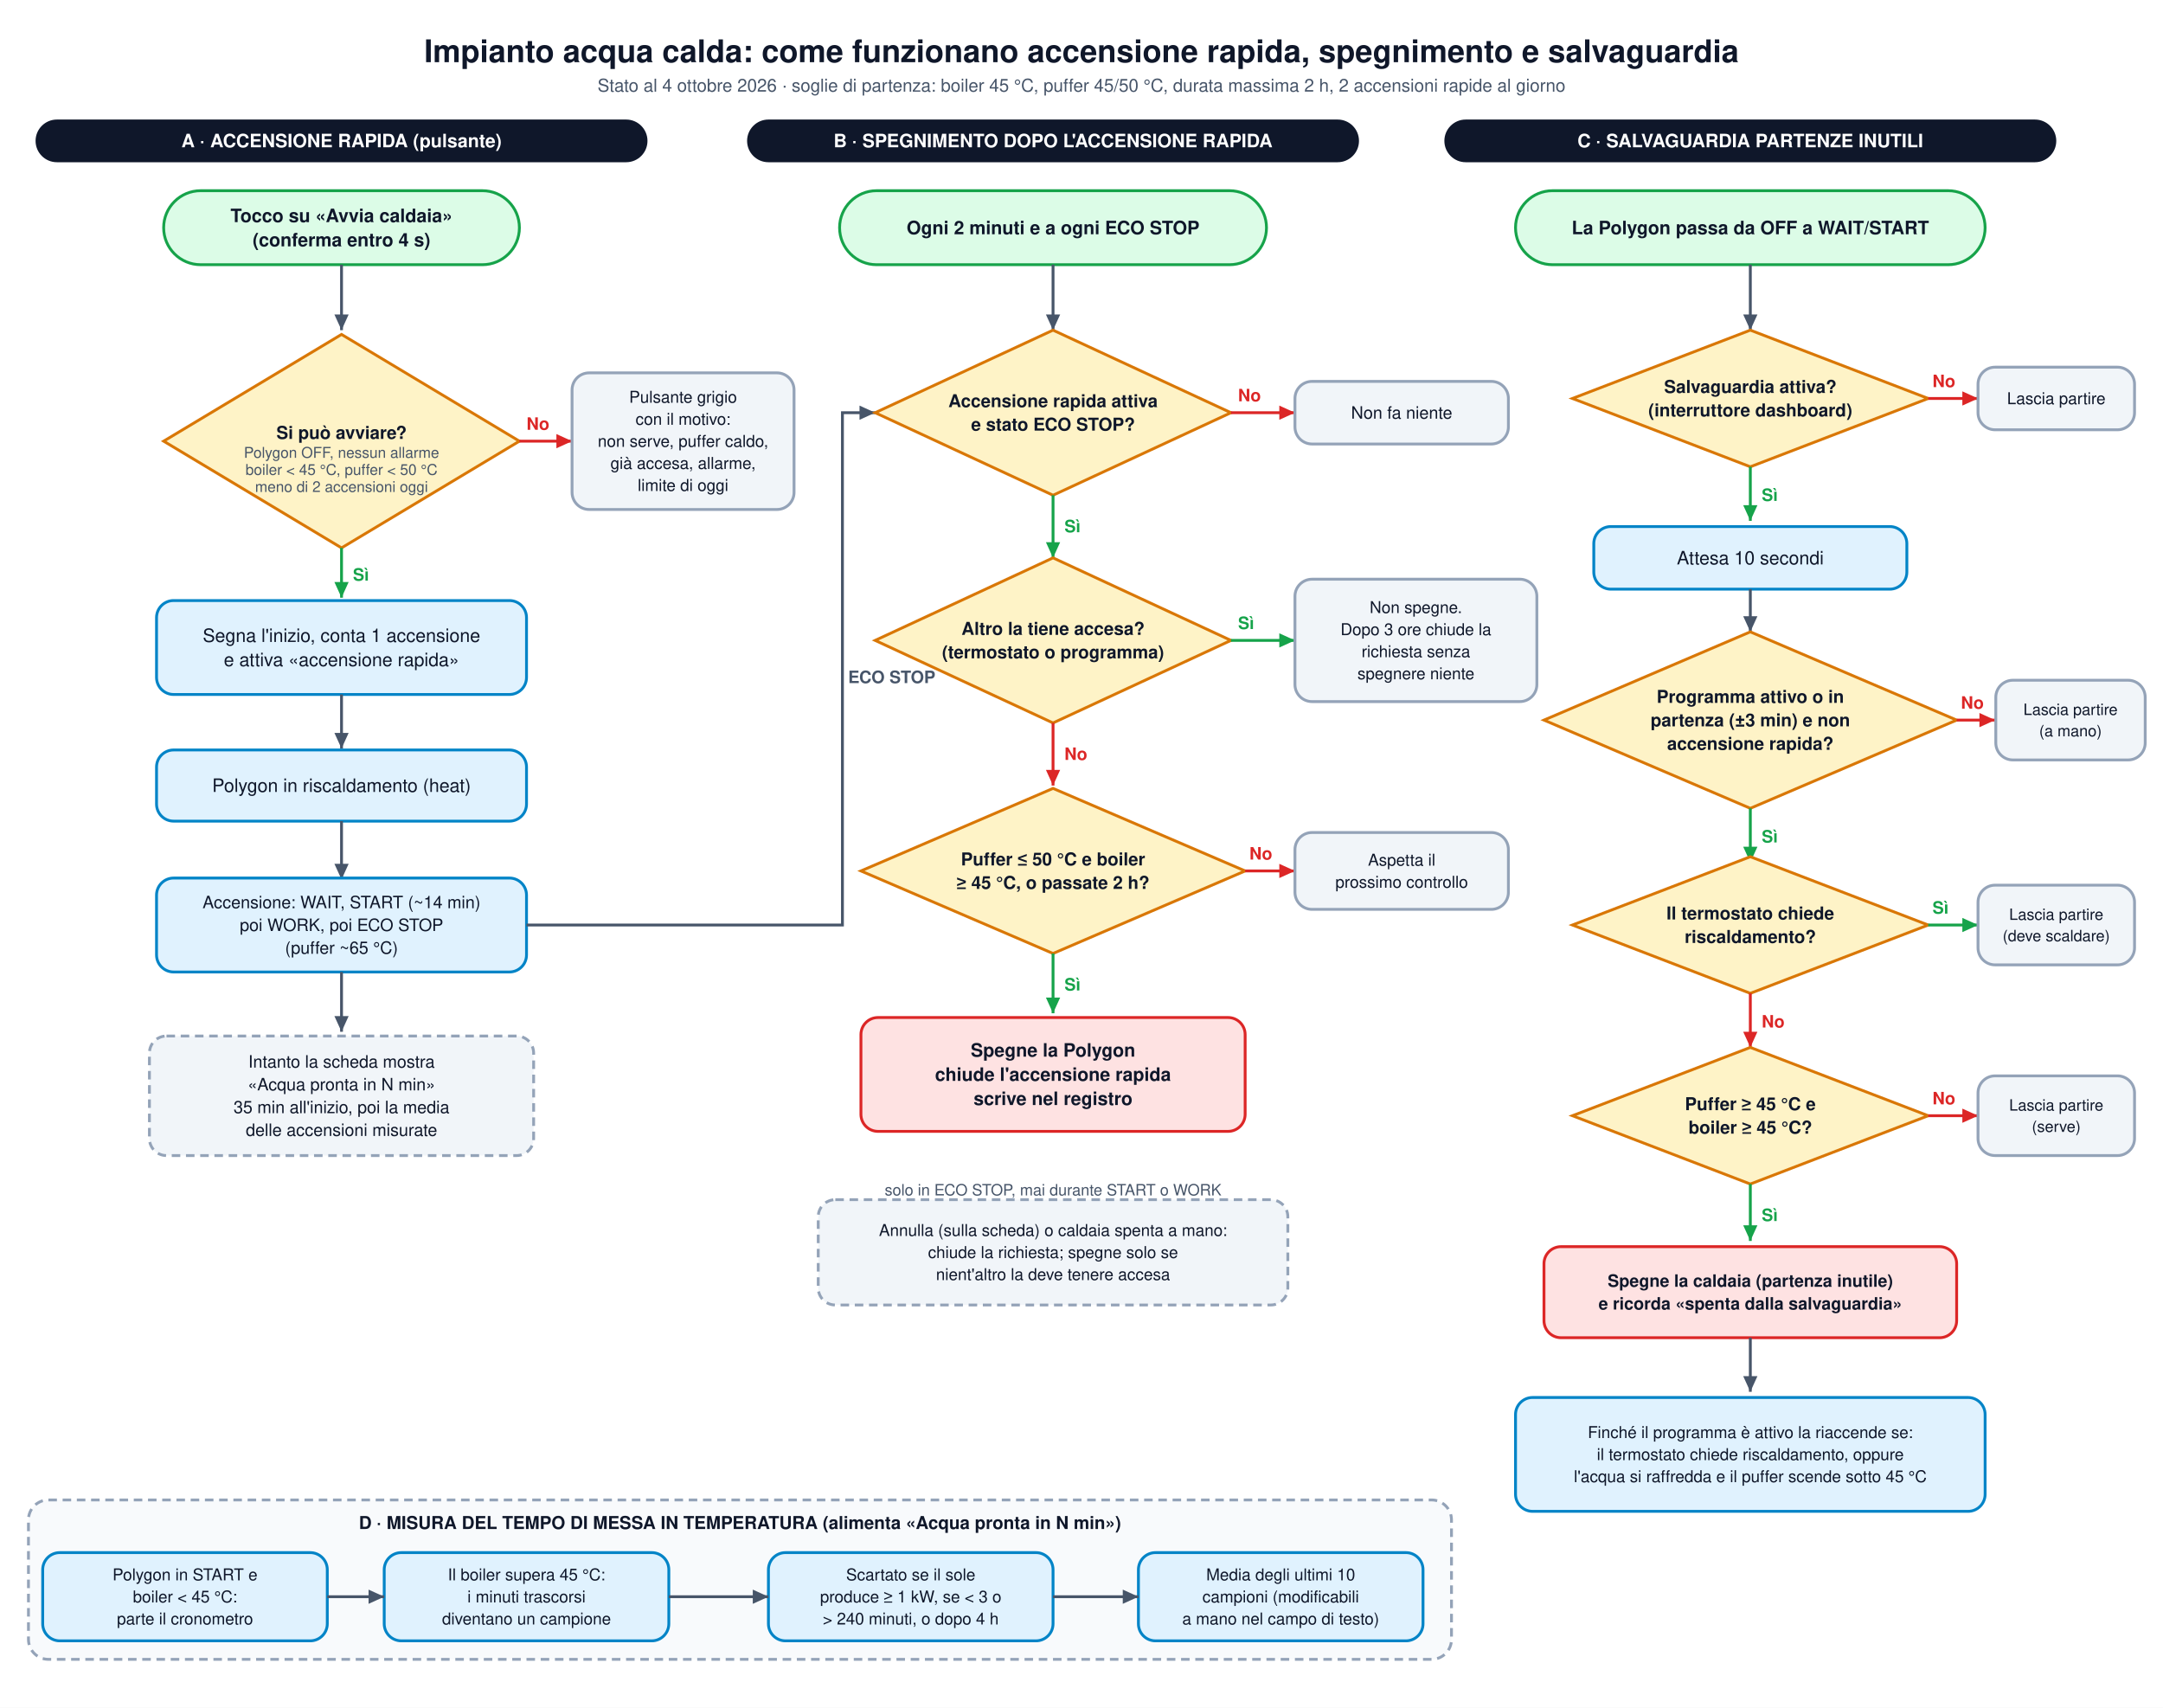
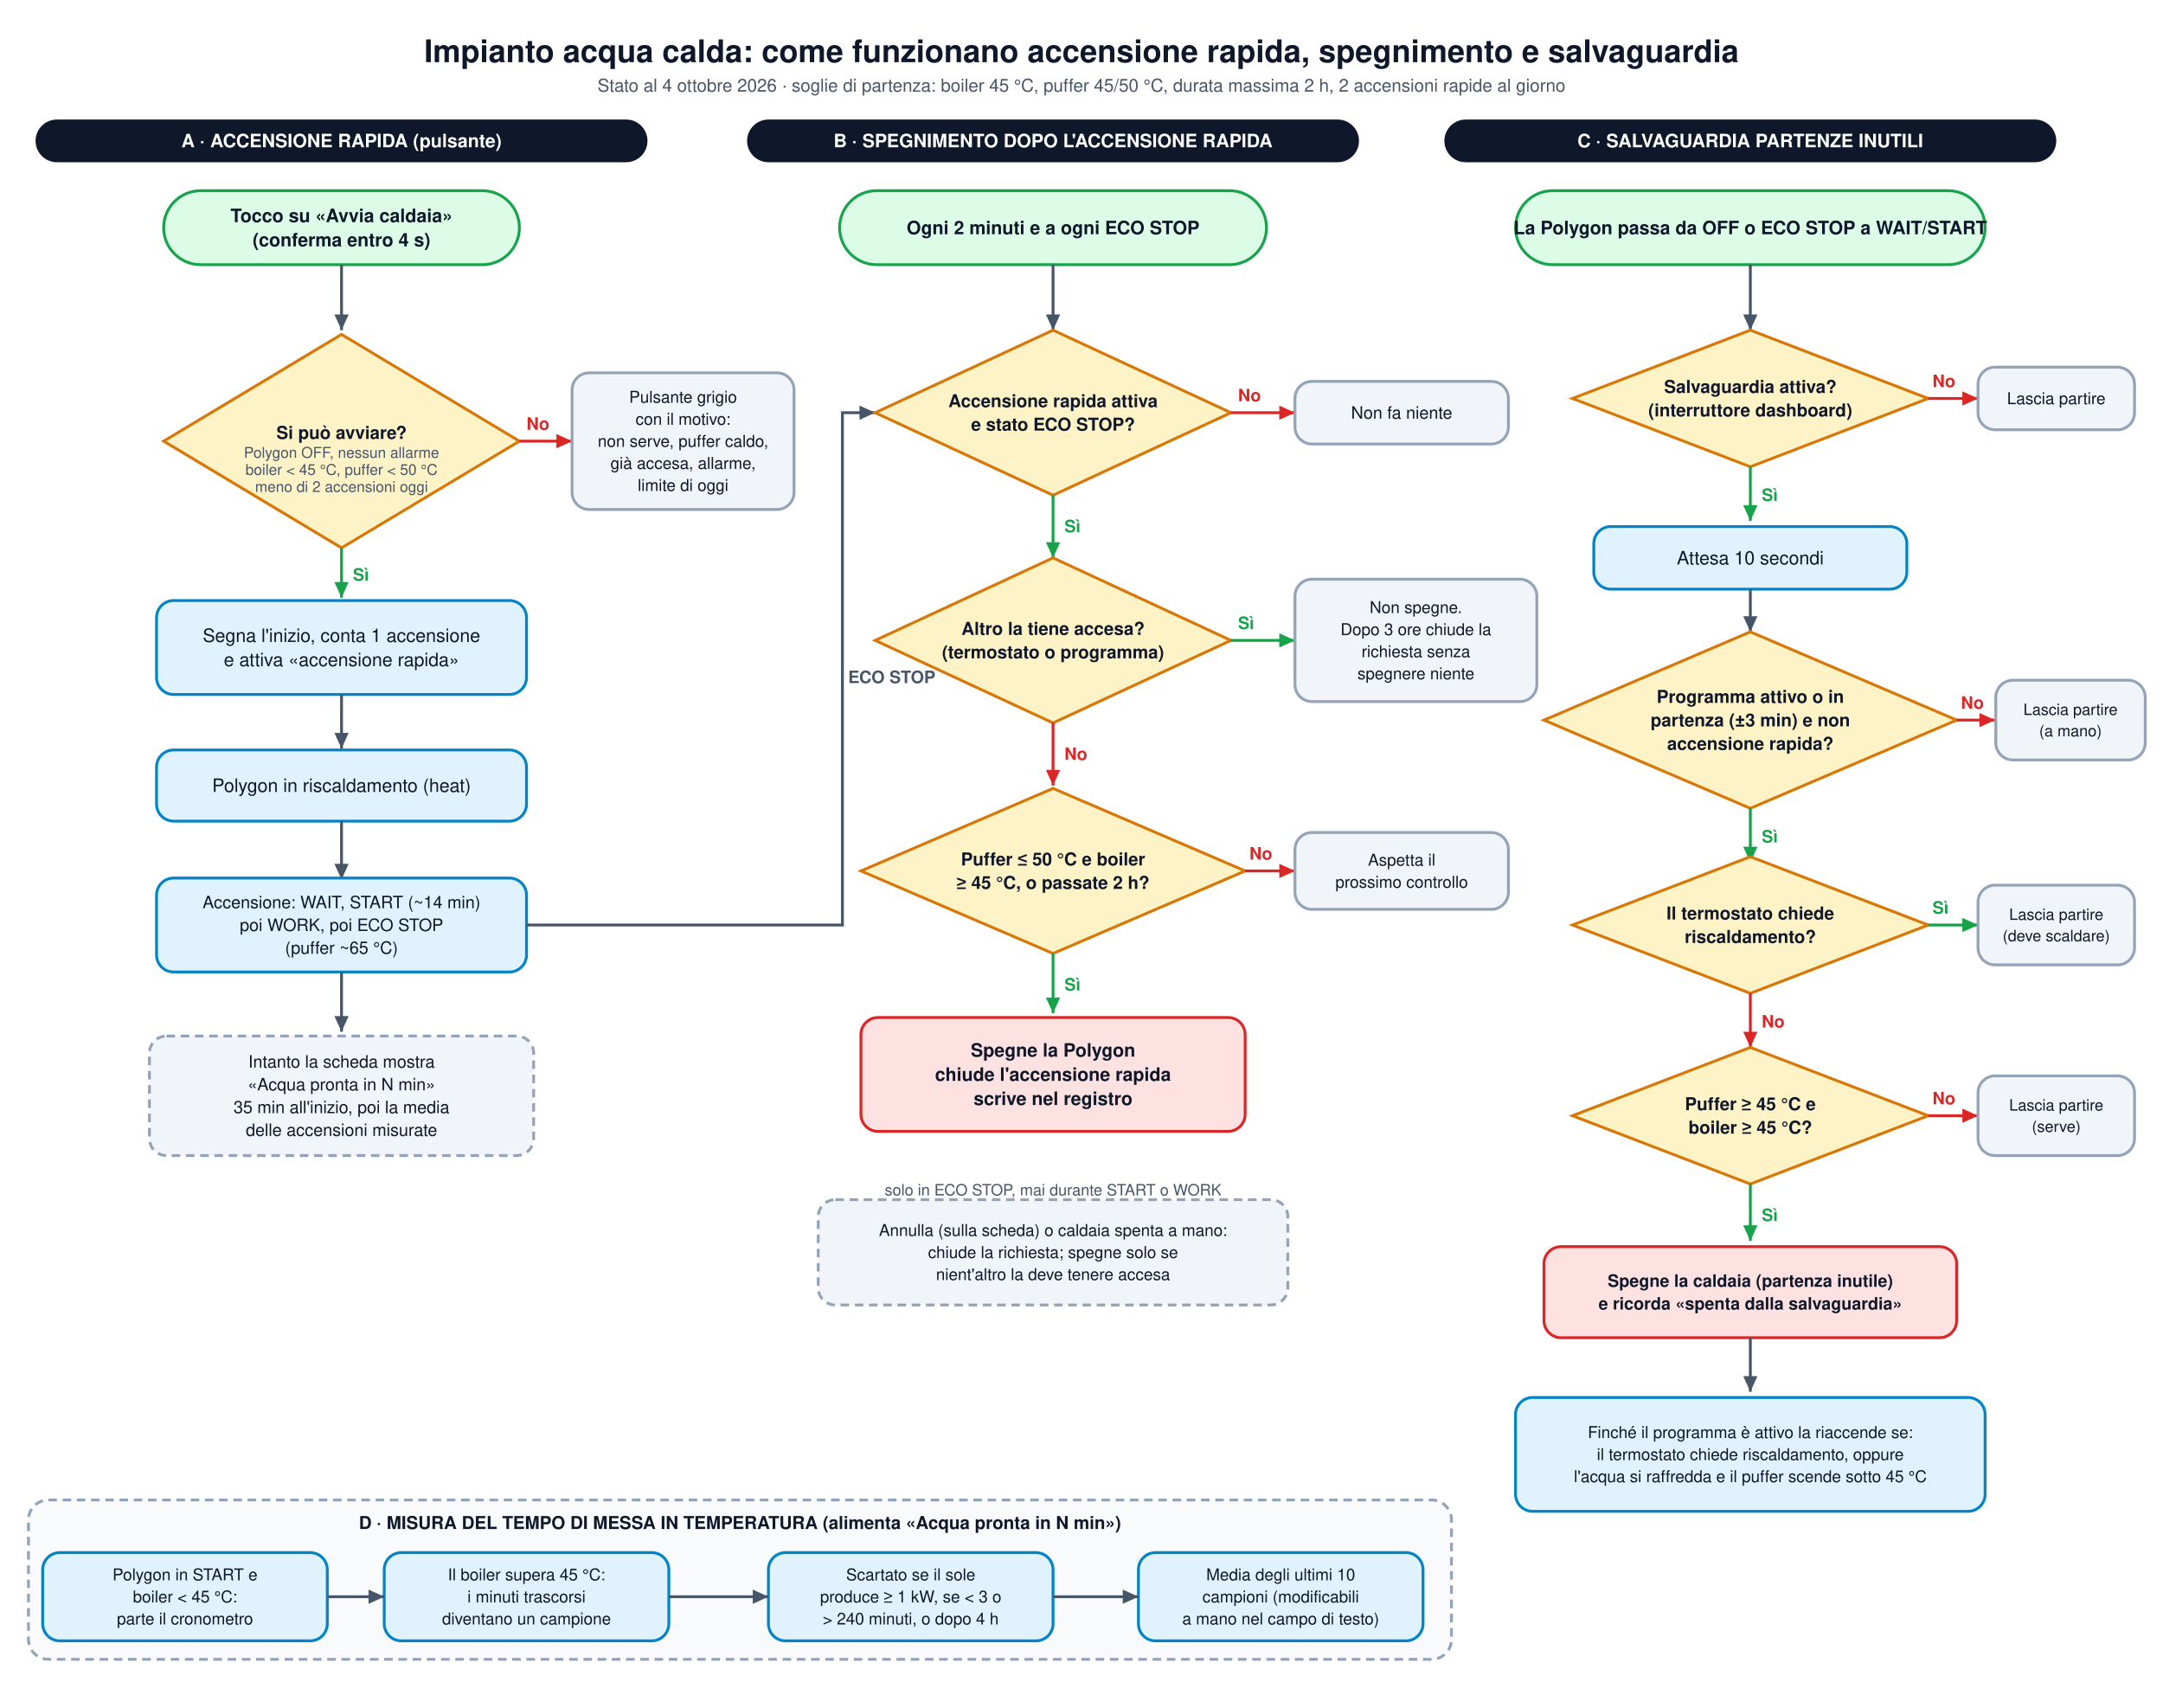
<svg xmlns="http://www.w3.org/2000/svg" viewBox="0 0 1520 1200" width="1520" height="1200" font-family="Helvetica, Arial, sans-serif">
  <defs>
    <marker id="fr" markerWidth="10" markerHeight="10" refX="8" refY="5" orient="auto">
      <path d="M0,0 L10,5 L0,10 z" fill="#475569" />
    </marker>
  </defs>
  <rect width="1520" height="1200" fill="#ffffff" />
  <text x="760.0" y="43.7" font-size="22" font-weight="700" text-anchor="middle" fill="#0f172a">Impianto acqua calda: come funzionano accensione rapida, spegnimento e salvaguardia</text>
  <text x="760.0" y="64.4" font-size="12.5" font-weight="400" text-anchor="middle" fill="#475569">Stato al 4 ottobre 2026 · soglie di partenza: boiler 45 °C, puffer 45/50 °C, durata massima 2 h, 2 accensioni rapide al giorno</text>
  <rect x="25" y="84" width="430" height="30" rx="15" fill="#0f172a" />
  <text x="240" y="103.5" font-size="13" font-weight="700" text-anchor="middle" fill="#ffffff">A · ACCENSIONE RAPIDA (pulsante)</text>
  <rect x="525" y="84" width="430" height="30" rx="15" fill="#0f172a" />
  <text x="740" y="103.5" font-size="13" font-weight="700" text-anchor="middle" fill="#ffffff">B · SPEGNIMENTO DOPO L'ACCENSIONE RAPIDA</text>
  <rect x="1015" y="84" width="430" height="30" rx="15" fill="#0f172a" />
  <text x="1230" y="103.5" font-size="13" font-weight="700" text-anchor="middle" fill="#ffffff">C · SALVAGUARDIA PARTENZE INUTILI</text>
  <rect x="115.0" y="134.0" width="250" height="52" rx="26.0" fill="#dcfce7" stroke="#16a34a" stroke-width="2" />
  <text x="240" y="156.1" font-size="13" font-weight="700" text-anchor="middle" fill="#0f172a">Tocco su «Avvia caldaia»</text>
  <text x="240" y="173.1" font-size="13" font-weight="700" text-anchor="middle" fill="#0f172a">(conferma entro 4 s)</text>
  <polyline points="240,186 240,232" fill="none" stroke="#475569" stroke-width="2" />
  <polygon points="240,232 235.0,221.0 245.0,221.0" fill="#475569" />
  <polygon points="240,235.0 365.0,310 240,385.0 115.0,310" fill="#fef3c7" stroke="#d97706" stroke-width="2" />
  <text x="240" y="308.4" font-size="12.5" font-weight="700" text-anchor="middle" fill="#0f172a">Si può avviare?</text>
  <text x="240" y="321.7" font-size="10.5" font-weight="400" text-anchor="middle" fill="#475569">Polygon OFF, nessun allarme</text>
  <text x="240" y="333.7" font-size="10.5" font-weight="400" text-anchor="middle" fill="#475569">boiler &lt; 45 °C, puffer &lt; 50 °C</text>
  <text x="240" y="345.7" font-size="10.5" font-weight="400" text-anchor="middle" fill="#475569">meno di 2 accensioni oggi</text>
  <polyline points="365,310 402,310" fill="none" stroke="#dc2626" stroke-width="2" />
  <polygon points="402,310 391.0,315.0 391.0,305.0" fill="#dc2626" />
  <rect x="402.0" y="262.0" width="156" height="96" rx="12" fill="#f1f5f9" stroke="#94a3b8" stroke-width="2" />
  <text x="480" y="283.0" font-size="11.5" font-weight="400" text-anchor="middle" fill="#0f172a">Pulsante grigio</text>
  <text x="480" y="298.5" font-size="11.5" font-weight="400" text-anchor="middle" fill="#0f172a">con il motivo:</text>
  <text x="480" y="314.0" font-size="11.5" font-weight="400" text-anchor="middle" fill="#0f172a">non serve, puffer caldo,</text>
  <text x="480" y="329.5" font-size="11.5" font-weight="400" text-anchor="middle" fill="#0f172a">già accesa, allarme,</text>
  <text x="480" y="345.0" font-size="11.5" font-weight="400" text-anchor="middle" fill="#0f172a">limite di oggi</text>
  <text x="370" y="302" font-size="12" font-weight="700" fill="#dc2626">No</text>
  <polyline points="240,385 240,420" fill="none" stroke="#16a34a" stroke-width="2" />
  <polygon points="240,420 235.0,409.0 245.0,409.0" fill="#16a34a" />
  <text x="248" y="408" font-size="12" font-weight="700" fill="#16a34a">Sì</text>
  <rect x="110.0" y="422.0" width="260" height="66" rx="12" fill="#e0f2fe" stroke="#0284c7" stroke-width="2" />
  <text x="240" y="451.1" font-size="13" font-weight="400" text-anchor="middle" fill="#0f172a">Segna l'inizio, conta 1 accensione</text>
  <text x="240" y="468.1" font-size="13" font-weight="400" text-anchor="middle" fill="#0f172a">e attiva «accensione rapida»</text>
  <polyline points="240,488 240,526" fill="none" stroke="#475569" stroke-width="2" />
  <polygon points="240,526 235.0,515.0 245.0,515.0" fill="#475569" />
  <rect x="110.0" y="527.0" width="260" height="50" rx="12" fill="#e0f2fe" stroke="#0284c7" stroke-width="2" />
  <text x="240" y="556.5" font-size="13" font-weight="400" text-anchor="middle" fill="#0f172a">Polygon in riscaldamento (heat)</text>
  <polyline points="240,577 240,618" fill="none" stroke="#475569" stroke-width="2" />
  <polygon points="240,618 235.0,607.0 245.0,607.0" fill="#475569" />
  <rect x="110.0" y="617.0" width="260" height="66" rx="12" fill="#e0f2fe" stroke="#0284c7" stroke-width="2" />
  <text x="240" y="638.2" font-size="12" font-weight="400" text-anchor="middle" fill="#0f172a">Accensione: WAIT, START (~14 min)</text>
  <text x="240" y="654.2" font-size="12" font-weight="400" text-anchor="middle" fill="#0f172a">poi WORK, poi ECO STOP</text>
  <text x="240" y="670.2" font-size="12" font-weight="400" text-anchor="middle" fill="#0f172a">(puffer ~65 °C)</text>
  <polyline points="240,683 240,725" fill="none" stroke="#475569" stroke-width="2" />
  <polygon points="240,725 235.0,714.0 245.0,714.0" fill="#475569" />
  <rect x="105.0" y="728.0" width="270" height="84" rx="12" fill="#f1f5f9" stroke="#94a3b8" stroke-width="2" stroke-dasharray="6 4" />
  <text x="240" y="750.2" font-size="12" font-weight="400" text-anchor="middle" fill="#0f172a">Intanto la scheda mostra</text>
  <text x="240" y="766.2" font-size="12" font-weight="400" text-anchor="middle" fill="#0f172a">«Acqua pronta in N min»</text>
  <text x="240" y="782.2" font-size="12" font-weight="400" text-anchor="middle" fill="#0f172a">35 min all'inizio, poi la media</text>
  <text x="240" y="798.2" font-size="12" font-weight="400" text-anchor="middle" fill="#0f172a">delle accensioni misurate</text>
  <polyline points="370,650 592,650 592,290 615,290" fill="none" stroke="#475569" stroke-width="2" />
  <polygon points="615,290 604.0,295.0 604.0,285.0" fill="#475569" />
  <text x="596" y="480" font-size="12" font-weight="700" fill="#475569">ECO STOP</text>
  <rect x="590.0" y="134.0" width="300" height="52" rx="26.0" fill="#dcfce7" stroke="#16a34a" stroke-width="2" />
  <text x="740" y="164.6" font-size="13" font-weight="700" text-anchor="middle" fill="#0f172a">Ogni 2 minuti e a ogni ECO STOP</text>
  <polyline points="740,186 740,232" fill="none" stroke="#475569" stroke-width="2" />
  <polygon points="740,232 735.0,221.0 745.0,221.0" fill="#475569" />
  <polygon points="740,232.0 865.0,290 740,348.0 615.0,290" fill="#fef3c7" stroke="#d97706" stroke-width="2" />
  <text x="740" y="286.1" font-size="12.5" font-weight="700" text-anchor="middle" fill="#0f172a">Accensione rapida attiva</text>
  <text x="740" y="302.6" font-size="12.5" font-weight="700" text-anchor="middle" fill="#0f172a">e stato ECO STOP?</text>
  <polyline points="865,290 910,290" fill="none" stroke="#dc2626" stroke-width="2" />
  <polygon points="910,290 899.0,295.0 899.0,285.0" fill="#dc2626" />
  <text x="870" y="282" font-size="12" font-weight="700" fill="#dc2626">No</text>
  <rect x="910.0" y="268.0" width="150" height="44" rx="12" fill="#f1f5f9" stroke="#94a3b8" stroke-width="2" />
  <text x="985" y="294.2" font-size="12" font-weight="400" text-anchor="middle" fill="#0f172a">Non fa niente</text>
  <polyline points="740,348 740,392" fill="none" stroke="#16a34a" stroke-width="2" />
  <polygon points="740,392 735.0,381.0 745.0,381.0" fill="#16a34a" />
  <text x="748" y="374" font-size="12" font-weight="700" fill="#16a34a">Sì</text>
  <polygon points="740,392.0 865.0,450 740,508.0 615.0,450" fill="#fef3c7" stroke="#d97706" stroke-width="2" />
  <text x="740" y="446.1" font-size="12.5" font-weight="700" text-anchor="middle" fill="#0f172a">Altro la tiene accesa?</text>
  <text x="740" y="462.6" font-size="12.5" font-weight="700" text-anchor="middle" fill="#0f172a">(termostato o programma)</text>
  <polyline points="865,450 910,450" fill="none" stroke="#16a34a" stroke-width="2" />
  <polygon points="910,450 899.0,455.0 899.0,445.0" fill="#16a34a" />
  <text x="870" y="442" font-size="12" font-weight="700" fill="#16a34a">Sì</text>
  <rect x="910.0" y="407.0" width="170" height="86" rx="12" fill="#f1f5f9" stroke="#94a3b8" stroke-width="2" />
  <text x="995" y="430.8" font-size="11.5" font-weight="400" text-anchor="middle" fill="#0f172a">Non spegne.</text>
  <text x="995" y="446.3" font-size="11.5" font-weight="400" text-anchor="middle" fill="#0f172a">Dopo 3 ore chiude la</text>
  <text x="995" y="461.8" font-size="11.5" font-weight="400" text-anchor="middle" fill="#0f172a">richiesta senza</text>
  <text x="995" y="477.3" font-size="11.5" font-weight="400" text-anchor="middle" fill="#0f172a">spegnere niente</text>
  <polyline points="740,508 740,552" fill="none" stroke="#dc2626" stroke-width="2" />
  <polygon points="740,552 735.0,541.0 745.0,541.0" fill="#dc2626" />
  <text x="748" y="534" font-size="12" font-weight="700" fill="#dc2626">No</text>
  <polygon points="740,554.0 875.0,612 740,670.0 605.0,612" fill="#fef3c7" stroke="#d97706" stroke-width="2" />
  <text x="740" y="608.1" font-size="12.5" font-weight="700" text-anchor="middle" fill="#0f172a">Puffer ≤ 50 °C e boiler</text>
  <text x="740" y="624.6" font-size="12.5" font-weight="700" text-anchor="middle" fill="#0f172a">≥ 45 °C, o passate 2 h?</text>
  <polyline points="875,612 910,612" fill="none" stroke="#dc2626" stroke-width="2" />
  <polygon points="910,612 899.0,617.0 899.0,607.0" fill="#dc2626" />
  <text x="878" y="604" font-size="12" font-weight="700" fill="#dc2626">No</text>
  <rect x="910.0" y="585.0" width="150" height="54" rx="12" fill="#f1f5f9" stroke="#94a3b8" stroke-width="2" />
  <text x="985" y="608.3" font-size="11.5" font-weight="400" text-anchor="middle" fill="#0f172a">Aspetta il</text>
  <text x="985" y="623.8" font-size="11.5" font-weight="400" text-anchor="middle" fill="#0f172a">prossimo controllo</text>
  <polyline points="740,670 740,712" fill="none" stroke="#16a34a" stroke-width="2" />
  <polygon points="740,712 735.0,701.0 745.0,701.0" fill="#16a34a" />
  <text x="748" y="696" font-size="12" font-weight="700" fill="#16a34a">Sì</text>
  <rect x="605.0" y="715.0" width="270" height="80" rx="12" fill="#fee2e2" stroke="#dc2626" stroke-width="2" />
  <text x="740" y="742.5" font-size="13" font-weight="700" text-anchor="middle" fill="#0f172a">Spegne la Polygon</text>
  <text x="740" y="759.5" font-size="13" font-weight="700" text-anchor="middle" fill="#0f172a">chiude l'accensione rapida</text>
  <text x="740" y="776.5" font-size="13" font-weight="700" text-anchor="middle" fill="#0f172a">scrive nel registro</text>
  <rect x="575.0" y="843.0" width="330" height="74" rx="12" fill="#f1f5f9" stroke="#94a3b8" stroke-width="2" stroke-dasharray="6 4" />
  <text x="740" y="868.5" font-size="11.5" font-weight="400" text-anchor="middle" fill="#0f172a">Annulla (sulla scheda) o caldaia spenta a mano:</text>
  <text x="740" y="884.0" font-size="11.5" font-weight="400" text-anchor="middle" fill="#0f172a">chiude la richiesta; spegne solo se</text>
  <text x="740" y="899.5" font-size="11.5" font-weight="400" text-anchor="middle" fill="#0f172a">nient'altro la deve tenere accesa</text>
  <text x="740" y="840" font-size="11" fill="#475569" text-anchor="middle">solo in ECO STOP, mai durante START o WORK</text>
  <rect x="1065.0" y="134.0" width="330" height="52" rx="26.0" fill="#dcfce7" stroke="#16a34a" stroke-width="2" />
-   <text x="1230" y="164.6" font-size="13" font-weight="700" text-anchor="middle" fill="#0f172a">La Polygon passa da OFF a WAIT/START</text>
+   <text x="1230" y="164.6" font-size="13" font-weight="700" text-anchor="middle" fill="#0f172a">La Polygon passa da OFF o ECO STOP a WAIT/START</text>
  <polyline points="1230,186 1230,232" fill="none" stroke="#475569" stroke-width="2" />
  <polygon points="1230,232 1225.0,221.0 1235.0,221.0" fill="#475569" />
  <polygon points="1230,232.0 1355.0,280 1230,328.0 1105.0,280" fill="#fef3c7" stroke="#d97706" stroke-width="2" />
  <text x="1230" y="276.1" font-size="12.5" font-weight="700" text-anchor="middle" fill="#0f172a">Salvaguardia attiva?</text>
  <text x="1230" y="292.6" font-size="12.5" font-weight="700" text-anchor="middle" fill="#0f172a">(interruttore dashboard)</text>
  <polyline points="1355,280 1390,280" fill="none" stroke="#dc2626" stroke-width="2" />
  <polygon points="1390,280 1379.0,285.0 1379.0,275.0" fill="#dc2626" />
  <text x="1358" y="272" font-size="12" font-weight="700" fill="#dc2626">No</text>
  <rect x="1390.0" y="258.0" width="110" height="44" rx="12" fill="#f1f5f9" stroke="#94a3b8" stroke-width="2" />
  <text x="1445" y="284.0" font-size="11.5" font-weight="400" text-anchor="middle" fill="#0f172a">Lascia partire</text>
  <polyline points="1230,328 1230,366" fill="none" stroke="#16a34a" stroke-width="2" />
  <polygon points="1230,366 1225.0,355.0 1235.0,355.0" fill="#16a34a" />
  <text x="1238" y="352" font-size="12" font-weight="700" fill="#16a34a">Sì</text>
  <rect x="1120.0" y="370.0" width="220" height="44" rx="12" fill="#e0f2fe" stroke="#0284c7" stroke-width="2" />
  <text x="1230" y="396.6" font-size="13" font-weight="400" text-anchor="middle" fill="#0f172a">Attesa 10 secondi</text>
  <polyline points="1230,414 1230,444" fill="none" stroke="#475569" stroke-width="2" />
  <polygon points="1230,444 1225.0,433.0 1235.0,433.0" fill="#475569" />
  <polygon points="1230,444.0 1375.0,506 1230,568.0 1085.0,506" fill="#fef3c7" stroke="#d97706" stroke-width="2" />
  <text x="1230" y="493.9" font-size="12.5" font-weight="700" text-anchor="middle" fill="#0f172a">Programma attivo o in</text>
  <text x="1230" y="510.4" font-size="12.5" font-weight="700" text-anchor="middle" fill="#0f172a">partenza (±3 min) e non</text>
  <text x="1230" y="526.9" font-size="12.5" font-weight="700" text-anchor="middle" fill="#0f172a">accensione rapida?</text>
  <polyline points="1375,506 1402,506" fill="none" stroke="#dc2626" stroke-width="2" />
  <polygon points="1402,506 1391.0,511.0 1391.0,501.0" fill="#dc2626" />
  <text x="1378" y="498" font-size="12" font-weight="700" fill="#dc2626">No</text>
  <rect x="1402.5" y="478.0" width="105" height="56" rx="12" fill="#f1f5f9" stroke="#94a3b8" stroke-width="2" />
  <text x="1455" y="502.4" font-size="11" font-weight="400" text-anchor="middle" fill="#0f172a">Lascia partire</text>
  <text x="1455" y="517.4" font-size="11" font-weight="400" text-anchor="middle" fill="#0f172a">(a mano)</text>
  <polyline points="1230,568 1230,606" fill="none" stroke="#16a34a" stroke-width="2" />
  <polygon points="1230,606 1225.0,595.0 1235.0,595.0" fill="#16a34a" />
  <text x="1238" y="592" font-size="12" font-weight="700" fill="#16a34a">Sì</text>
  <polygon points="1230,602.0 1355.0,650 1230,698.0 1105.0,650" fill="#fef3c7" stroke="#d97706" stroke-width="2" />
  <text x="1230" y="646.1" font-size="12.5" font-weight="700" text-anchor="middle" fill="#0f172a">Il termostato chiede</text>
  <text x="1230" y="662.6" font-size="12.5" font-weight="700" text-anchor="middle" fill="#0f172a">riscaldamento?</text>
  <polyline points="1355,650 1390,650" fill="none" stroke="#16a34a" stroke-width="2" />
  <polygon points="1390,650 1379.0,655.0 1379.0,645.0" fill="#16a34a" />
  <text x="1358" y="642" font-size="12" font-weight="700" fill="#16a34a">Sì</text>
  <rect x="1390.0" y="622.0" width="110" height="56" rx="12" fill="#f1f5f9" stroke="#94a3b8" stroke-width="2" />
  <text x="1445" y="646.4" font-size="11" font-weight="400" text-anchor="middle" fill="#0f172a">Lascia partire</text>
  <text x="1445" y="661.4" font-size="11" font-weight="400" text-anchor="middle" fill="#0f172a">(deve scaldare)</text>
  <polyline points="1230,698 1230,736" fill="none" stroke="#dc2626" stroke-width="2" />
  <polygon points="1230,736 1225.0,725.0 1235.0,725.0" fill="#dc2626" />
  <text x="1238" y="722" font-size="12" font-weight="700" fill="#dc2626">No</text>
  <polygon points="1230,736.0 1355.0,784 1230,832.0 1105.0,784" fill="#fef3c7" stroke="#d97706" stroke-width="2" />
  <text x="1230" y="780.1" font-size="12.5" font-weight="700" text-anchor="middle" fill="#0f172a">Puffer ≥ 45 °C e</text>
  <text x="1230" y="796.6" font-size="12.5" font-weight="700" text-anchor="middle" fill="#0f172a">boiler ≥ 45 °C?</text>
  <polyline points="1355,784 1390,784" fill="none" stroke="#dc2626" stroke-width="2" />
  <polygon points="1390,784 1379.0,789.0 1379.0,779.0" fill="#dc2626" />
  <text x="1358" y="776" font-size="12" font-weight="700" fill="#dc2626">No</text>
  <rect x="1390.0" y="756.0" width="110" height="56" rx="12" fill="#f1f5f9" stroke="#94a3b8" stroke-width="2" />
  <text x="1445" y="780.4" font-size="11" font-weight="400" text-anchor="middle" fill="#0f172a">Lascia partire</text>
  <text x="1445" y="795.4" font-size="11" font-weight="400" text-anchor="middle" fill="#0f172a">(serve)</text>
  <polyline points="1230,832 1230,872" fill="none" stroke="#16a34a" stroke-width="2" />
  <polygon points="1230,872 1225.0,861.0 1235.0,861.0" fill="#16a34a" />
  <text x="1238" y="858" font-size="12" font-weight="700" fill="#16a34a">Sì</text>
  <rect x="1085.0" y="876.0" width="290" height="64" rx="12" fill="#fee2e2" stroke="#dc2626" stroke-width="2" />
  <text x="1230" y="904.2" font-size="12" font-weight="700" text-anchor="middle" fill="#0f172a">Spegne la caldaia (partenza inutile)</text>
  <text x="1230" y="920.2" font-size="12" font-weight="700" text-anchor="middle" fill="#0f172a">e ricorda «spenta dalla salvaguardia»</text>
  <polyline points="1230,940 1230,978" fill="none" stroke="#475569" stroke-width="2" />
  <polygon points="1230,978 1225.0,967.0 1235.0,967.0" fill="#475569" />
  <rect x="1065.0" y="982.0" width="330" height="80" rx="12" fill="#e0f2fe" stroke="#0284c7" stroke-width="2" />
  <text x="1230" y="1010.5" font-size="11.5" font-weight="400" text-anchor="middle" fill="#0f172a">Finché il programma è attivo la riaccende se:</text>
  <text x="1230" y="1026.0" font-size="11.5" font-weight="400" text-anchor="middle" fill="#0f172a">il termostato chiede riscaldamento, oppure</text>
  <text x="1230" y="1041.5" font-size="11.5" font-weight="400" text-anchor="middle" fill="#0f172a">l'acqua si raffredda e il puffer scende sotto 45 °C</text>
  <rect x="20" y="1054" width="1000" height="112" rx="14" fill="#f8fafc" stroke="#94a3b8" stroke-width="2" stroke-dasharray="6 4" />
  <text x="520" y="1074.4" font-size="12.5" font-weight="700" text-anchor="middle" fill="#0f172a">D · MISURA DEL TEMPO DI MESSA IN TEMPERATURA (alimenta «Acqua pronta in N min»)</text>
  <rect x="30.0" y="1091.0" width="200" height="62" rx="12" fill="#e0f2fe" stroke="#0284c7" stroke-width="2" />
  <text x="130" y="1110.5" font-size="11.5" font-weight="400" text-anchor="middle" fill="#0f172a">Polygon in START e</text>
  <text x="130" y="1126.0" font-size="11.5" font-weight="400" text-anchor="middle" fill="#0f172a">boiler &lt; 45 °C:</text>
  <text x="130" y="1141.5" font-size="11.5" font-weight="400" text-anchor="middle" fill="#0f172a">parte il cronometro</text>
  <rect x="270.0" y="1091.0" width="200" height="62" rx="12" fill="#e0f2fe" stroke="#0284c7" stroke-width="2" />
  <text x="370" y="1110.5" font-size="11.5" font-weight="400" text-anchor="middle" fill="#0f172a">Il boiler supera 45 °C:</text>
  <text x="370" y="1126.0" font-size="11.5" font-weight="400" text-anchor="middle" fill="#0f172a">i minuti trascorsi</text>
  <text x="370" y="1141.5" font-size="11.5" font-weight="400" text-anchor="middle" fill="#0f172a">diventano un campione</text>
  <rect x="540.0" y="1091.0" width="200" height="62" rx="12" fill="#e0f2fe" stroke="#0284c7" stroke-width="2" />
  <text x="640" y="1110.5" font-size="11.5" font-weight="400" text-anchor="middle" fill="#0f172a">Scartato se il sole</text>
  <text x="640" y="1126.0" font-size="11.5" font-weight="400" text-anchor="middle" fill="#0f172a">produce ≥ 1 kW, se &lt; 3 o</text>
  <text x="640" y="1141.5" font-size="11.5" font-weight="400" text-anchor="middle" fill="#0f172a">&gt; 240 minuti, o dopo 4 h</text>
  <rect x="800.0" y="1091.0" width="200" height="62" rx="12" fill="#e0f2fe" stroke="#0284c7" stroke-width="2" />
  <text x="900" y="1110.5" font-size="11.5" font-weight="400" text-anchor="middle" fill="#0f172a">Media degli ultimi 10</text>
  <text x="900" y="1126.0" font-size="11.5" font-weight="400" text-anchor="middle" fill="#0f172a">campioni (modificabili</text>
  <text x="900" y="1141.5" font-size="11.5" font-weight="400" text-anchor="middle" fill="#0f172a">a mano nel campo di testo)</text>
  <polyline points="230,1122 270,1122" fill="none" stroke="#475569" stroke-width="2" />
  <polygon points="270,1122 259.0,1127.0 259.0,1117.0" fill="#475569" />
  <polyline points="470,1122 540,1122" fill="none" stroke="#475569" stroke-width="2" />
  <polygon points="540,1122 529.0,1127.0 529.0,1117.0" fill="#475569" />
  <polyline points="740,1122 800,1122" fill="none" stroke="#475569" stroke-width="2" />
  <polygon points="800,1122 789.0,1127.0 789.0,1117.0" fill="#475569" />
</svg>
